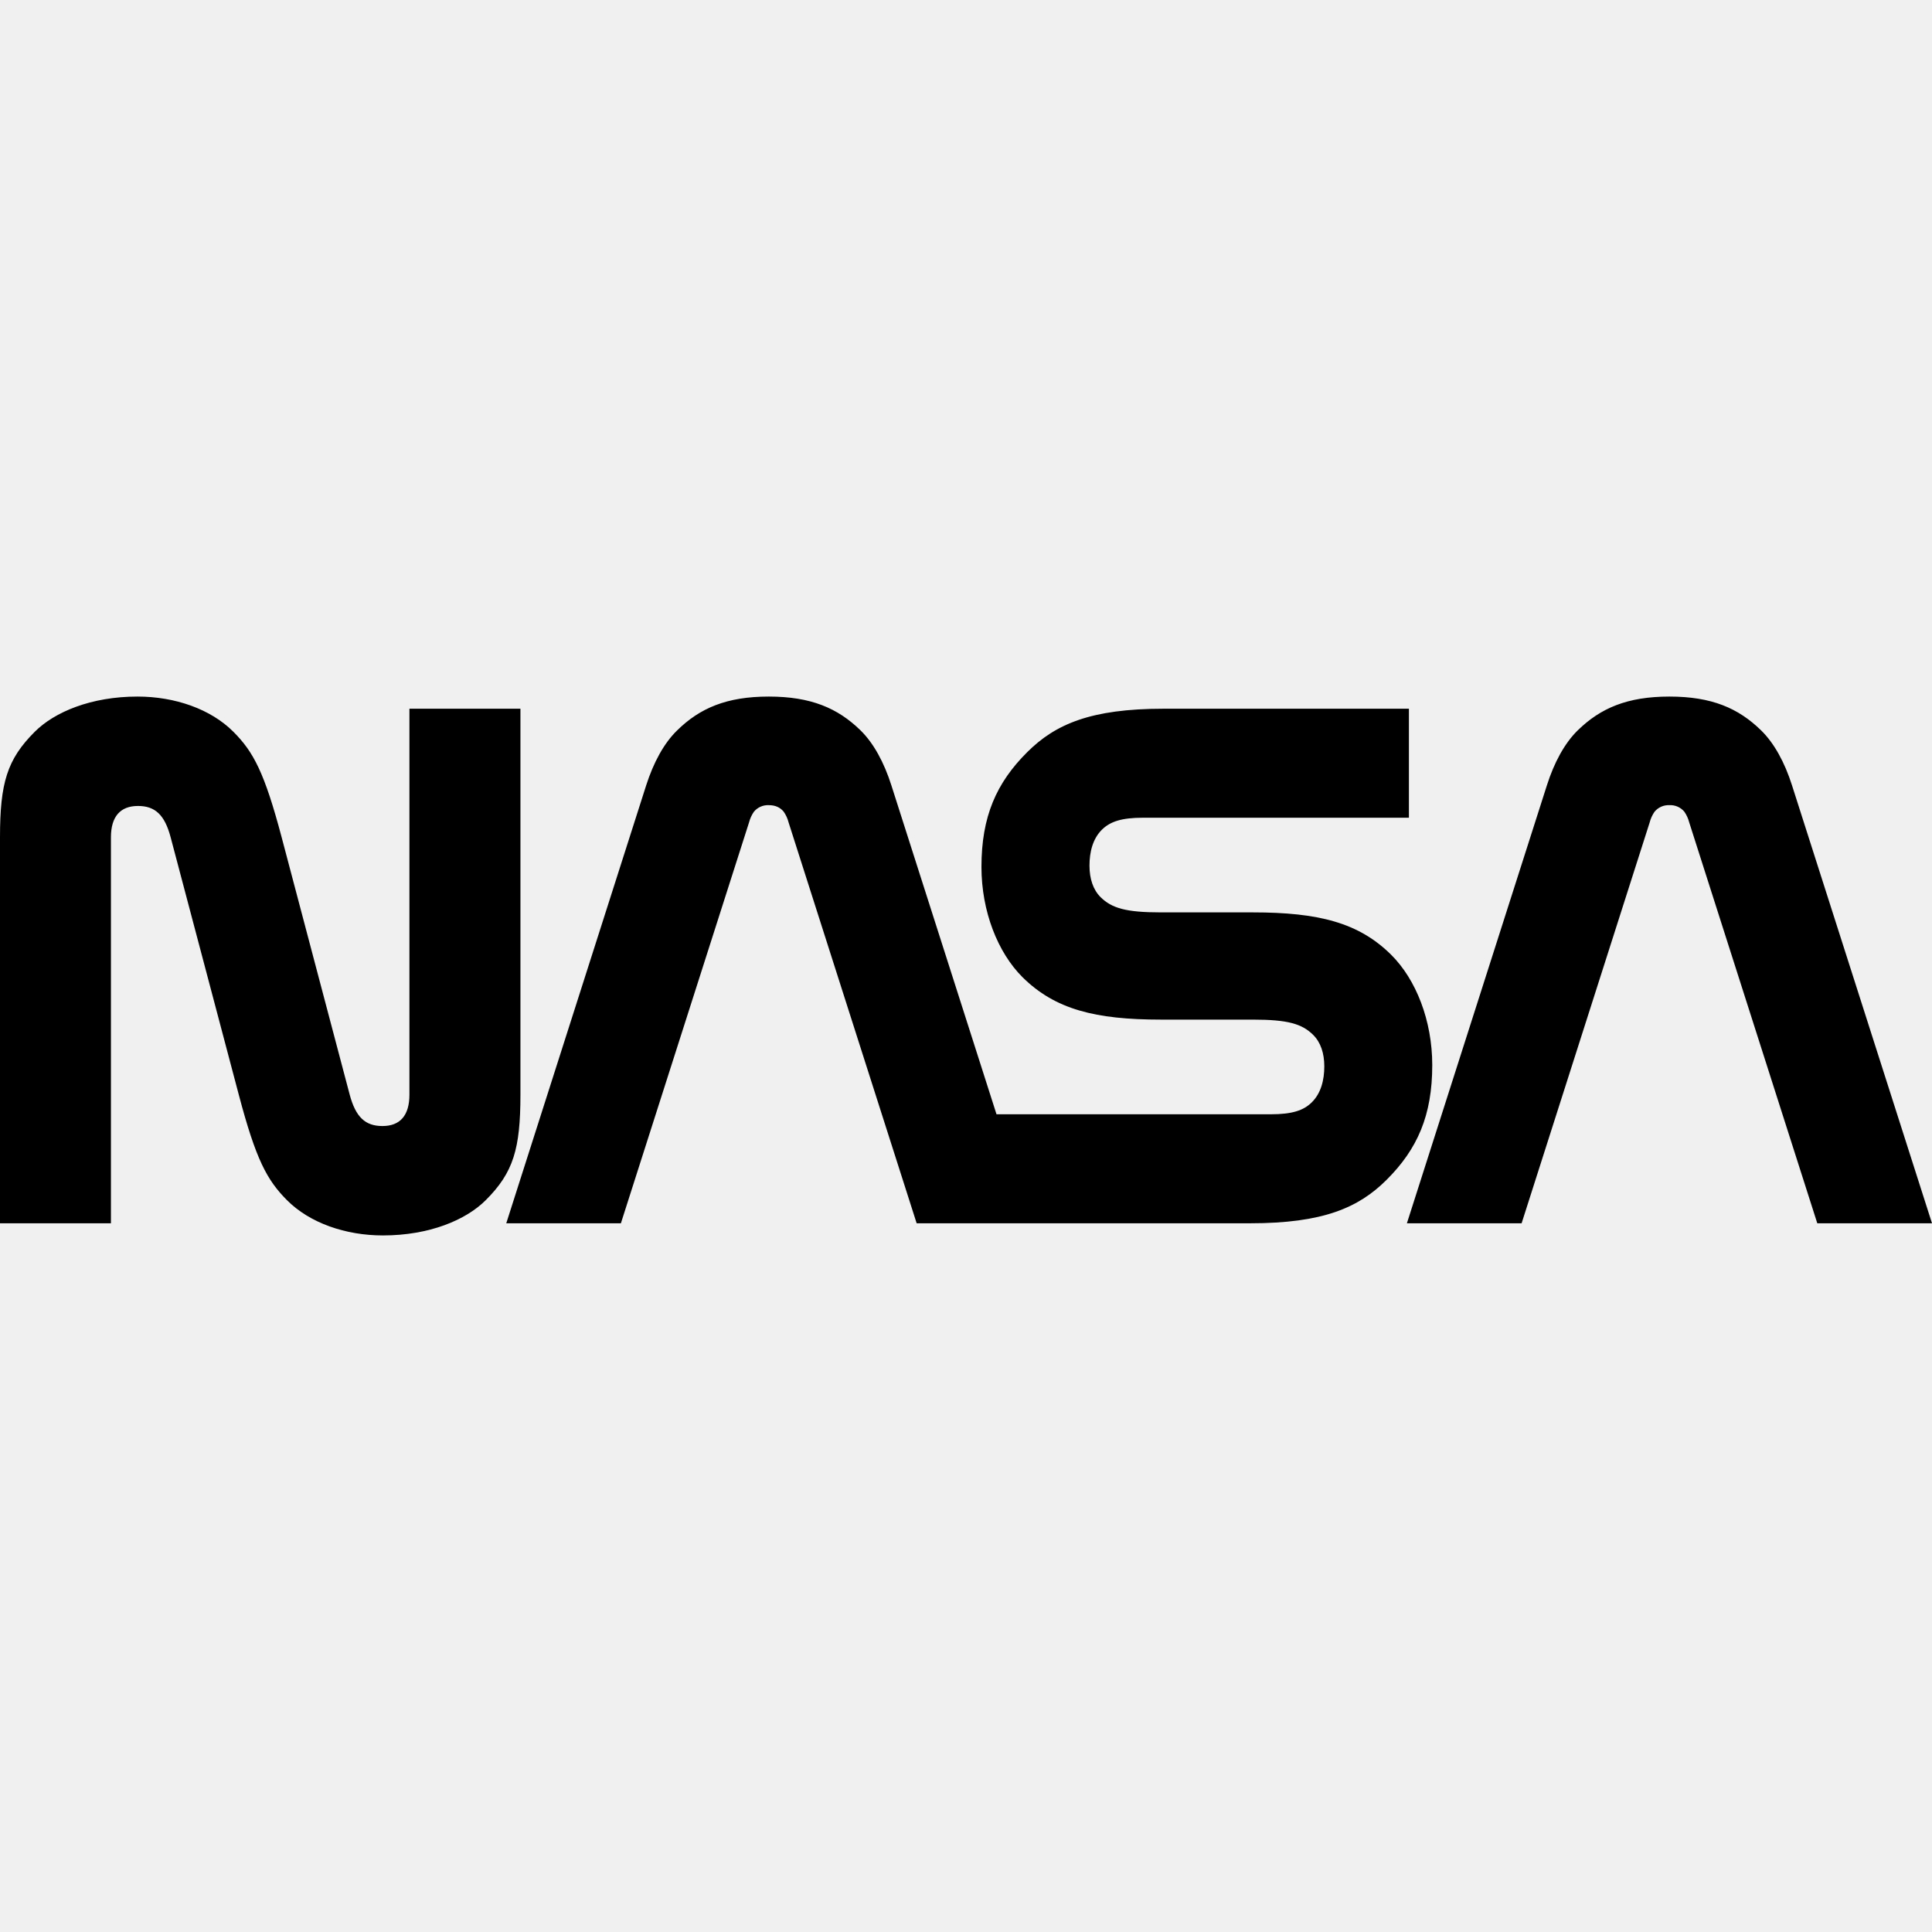
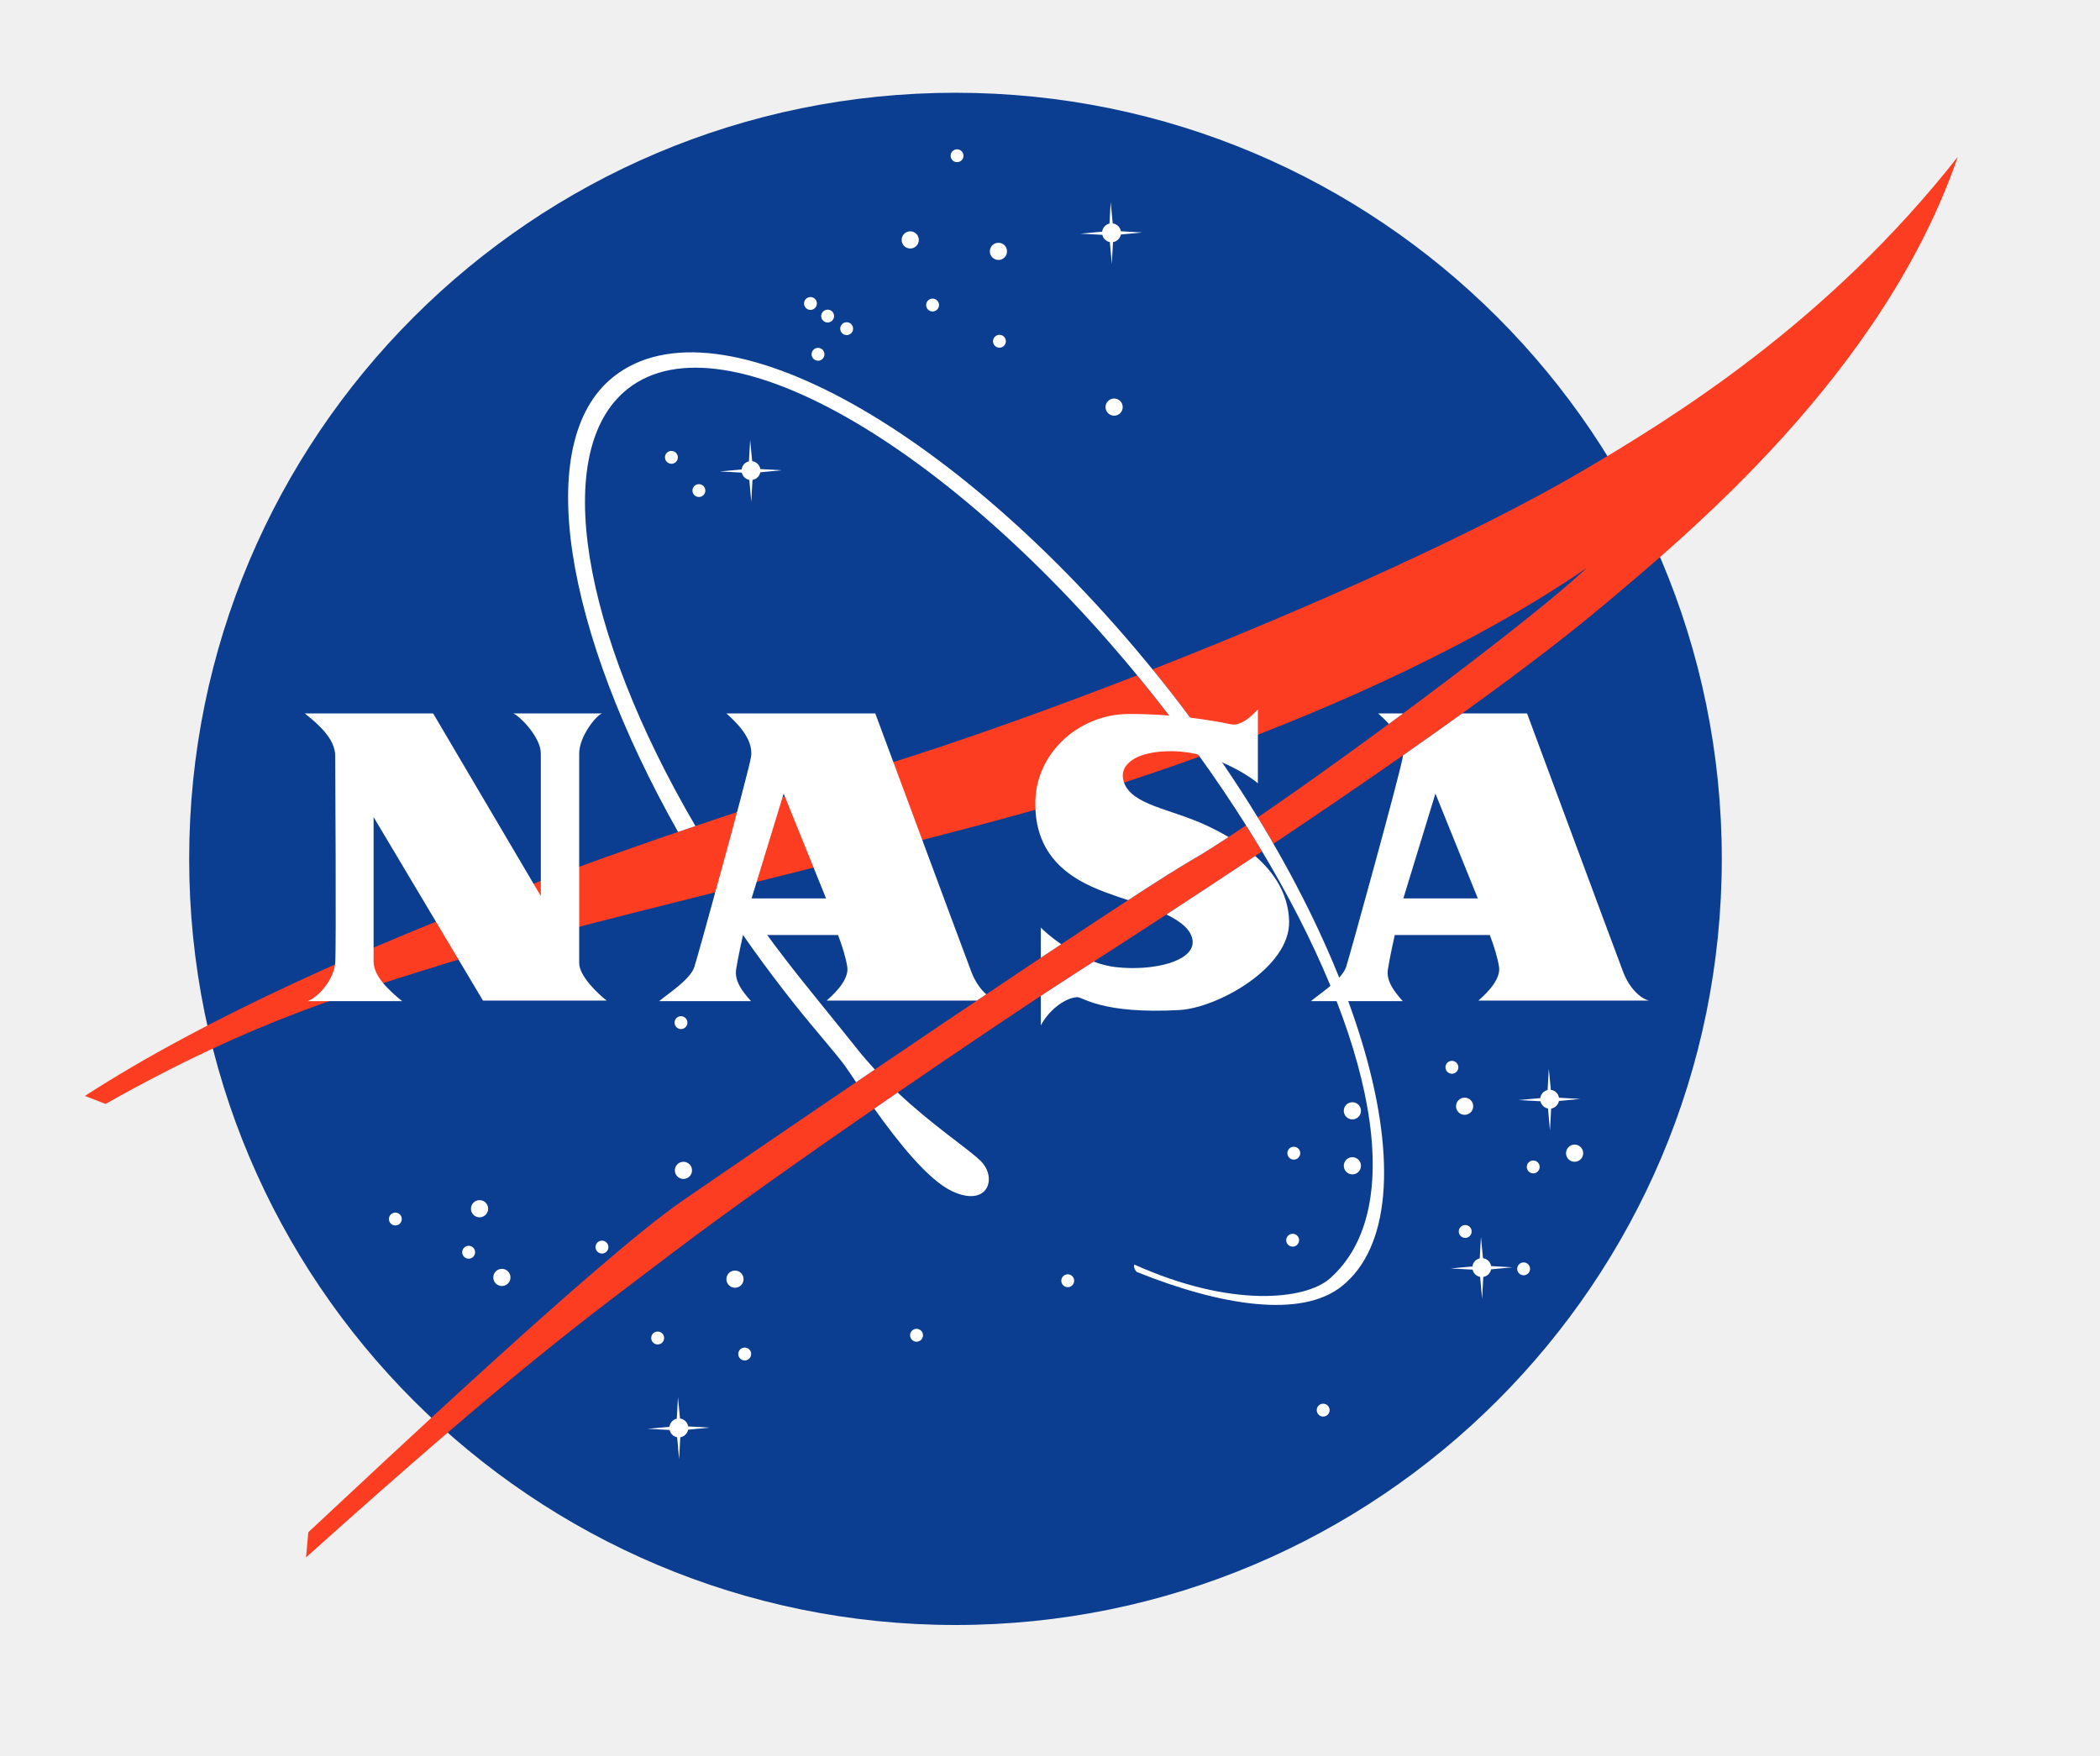
- <svg xmlns="http://www.w3.org/2000/svg" role="img" viewBox="0 0 24 24">
-   <path d="M4.344 13.598c.075.281.195.39.407.39.22 0 .335-.132.335-.39V8.804h1.379v4.794c0 .675-.088.968-.43 1.31-.247.248-.703.439-1.278.439-.464 0-.909-.154-1.192-.438-.249-.25-.386-.505-.599-1.311l-.846-3.196c-.074-.281-.194-.39-.406-.39-.22 0-.336.132-.336.39v4.794H0v-4.794c0-.675.088-.968.43-1.31.247-.248.703-.439 1.278-.439.464 0 .909.154 1.192.438.249.25.385.505.599 1.311zM22.575 15.196l-1.591-4.98a.415.415 0 00-.06-.132.226.226 0 00-.186-.082.226.226 0 00-.185.082.414.414 0 00-.06.132l-1.591 4.98h-1.425l1.739-5.44c.09-.283.22-.524.384-.684.282-.275.614-.419 1.138-.419.525 0 .857.144 1.139.42.164.16.294.4.384.683L24 15.196h-1.425zM15.531 15.196c.903 0 1.344-.192 1.692-.538.385-.383.569-.802.569-1.427 0-.553-.202-1.064-.51-1.37-.403-.4-.903-.527-1.719-.527h-1.142c-.436 0-.61-.053-.748-.188-.094-.093-.139-.23-.139-.393 0-.168.04-.334.156-.448.103-.1.243-.147.511-.147h3.301V8.804h-3.049c-.903 0-1.343.192-1.691.538-.385.383-.57.802-.57 1.427 0 .553.203 1.064.51 1.37.404.4.904.527 1.72.527h1.141c.437 0 .61.053.748.188.095.093.14.23.14.393 0 .169-.041.335-.157.448-.102.1-.242.147-.51.147h-3.405l-1.306-4.086c-.09-.283-.22-.524-.384-.684-.282-.275-.615-.419-1.139-.419s-.857.144-1.138.42c-.165.16-.294.4-.385.683l-1.738 5.44h1.424l1.592-4.98a.415.415 0 01.06-.132.226.226 0 01.185-.082c.082 0 .142.028.186.082a.413.413 0 01.06.132l1.591 4.98h4.144z" />
+ <svg xmlns="http://www.w3.org/2000/svg" height="92" viewBox="0 0 110 92" width="110">
+   <circle cx="50.049" cy="45" fill="#0b3d91" r="40.14" />
+   <g fill="#fff">
+     <circle cx="47.679" cy="12.57" r=".45" />
+     <circle cx="52.299" cy="13.17" r=".45" />
+     <circle cx="58.359" cy="21.33" r=".45" />
+     <circle cx="25.119" cy="63.33" r=".45" />
+     <circle cx="26.289" cy="66.93" r=".45" />
+     <circle cx="20.709" cy="63.87" r=".337" />
+     <circle cx="39.009" cy="70.942" r=".338" />
+     <circle cx="67.711" cy="64.98" r=".337" />
+     <circle cx="76.052" cy="55.92" r=".338" />
+     <circle cx="35.169" cy="23.962" r=".337" />
+     <circle cx="44.349" cy="17.22" r=".337" />
+     <circle cx="43.352" cy="16.56" r=".337" />
+     <circle cx="42.452" cy="15.9" r=".337" />
+     <circle cx="36.609" cy="25.703" r=".337" />
+     <circle cx="50.131" cy="8.16" r=".337" />
+     <circle cx="52.352" cy="17.88" r=".337" />
+     <circle cx="48.849" cy="15.982" r=".337" />
+     <circle cx="42.849" cy="18.563" r=".337" />
+     <circle cx="69.309" cy="73.883" r=".337" />
+     <circle cx="24.549" cy="65.61" r=".338" />
+     <circle cx="48.009" cy="69.96" r=".338" />
+     <circle cx="31.531" cy="65.34" r=".338" />
+     <circle cx="34.449" cy="70.103" r=".338" />
+     <circle cx="55.929" cy="67.103" r=".337" />
+     <circle cx="67.771" cy="60.42" r=".337" />
+     <circle cx="76.749" cy="64.522" r=".337" />
+     <circle cx="79.809" cy="66.48" r=".337" />
+     <circle cx="80.312" cy="61.14" r=".337" />
+     <circle cx="35.671" cy="53.58" r=".337" />
+     <circle cx="35.799" cy="61.32" r=".45" />
+     <circle cx="38.499" cy="67.02" r=".45" />
+     <circle cx="70.839" cy="61.08" r=".45" />
+     <circle cx="82.479" cy="60.42" r=".45" />
+     <circle cx="76.719" cy="57.96" r=".45" />
+     <circle cx="70.839" cy="58.2" r=".45" />
+     <path d="M58.71 12.288l1.119-.107-1.117-.063c-.035-.216-.208-.385-.426-.413l-.107-1.114-.064 1.123c-.202.045-.357.214-.382.424l-1.144.104 1.152.062c.042.193.198.344.394.38l.104 1.148.061-1.146C58.507 12.651 58.671 12.492 58.71 12.288z" />
+     <path d="M39.824 24.746l1.119-.107-1.117-.063c-.034-.216-.208-.385-.426-.413l-.107-1.114-.063 1.123c-.203.045-.358.214-.383.424l-1.144.104 1.152.062c.042.193.198.344.394.38l.104 1.148.062-1.146C39.622 25.11 39.786 24.95 39.824 24.746z" />
+     <path d="M81.659 57.684l1.119-.107-1.117-.063c-.034-.216-.208-.385-.426-.413l-.107-1.114-.063 1.123c-.202.045-.357.214-.382.424l-1.144.104 1.152.062c.042.193.198.344.394.38l.104 1.148.062-1.146C81.456 58.048 81.62 57.889 81.659 57.684z" />
+     <path d="M36.044 74.906l1.119-.107-1.117-.063c-.035-.216-.208-.385-.426-.413l-.107-1.113-.063 1.122c-.203.045-.358.214-.383.424l-1.144.104 1.152.062c.042.193.198.345.394.38l.104 1.148.062-1.146C35.841 75.27 36.006 75.11 36.044 74.906z" />
+     <path d="M78.104 66.506l1.119-.107-1.117-.063c-.034-.216-.208-.385-.426-.413l-.107-1.114-.063 1.122c-.202.045-.357.214-.382.424l-1.144.104 1.152.062c.042.193.198.344.394.38l.104 1.148.062-1.146C77.901 66.87 78.066 66.71 78.104 66.506z" />
+     <path d="M59.568 35.385c-4.667 1.814-9.219 3.433-13.06 4.635-7.805 2.444-29.16 9.06-42.06 17.4l1.08.42c7.86-4.44 12.969-5.835 17.88-7.38 5.34-1.68 22.603-5.72 30.42-7.92 2.641-.743 5.734-1.716 9.01-2.9-.762-1.063-1.566-2.129-2.412-3.193C60.143 36.088 59.856 35.734 59.568 35.385zM65.27 43.244c-1.13.763-2.077 1.372-2.74 1.756-3.84 2.22-22.561 15-26.82 17.94s-16.08 14.1-19.56 17.34l-.12 1.319c11.22-10.08 14.74-12.566 19.2-15.959 5.52-4.2 16.939-11.97 20.82-14.46 3.71-2.38 7.056-4.569 10.059-6.572-.049-.082-.098-.164-.147-.247C65.736 43.99 65.505 43.618 65.27 43.244zM82.809 24.72c-5.466 3.204-14.081 7.071-22.439 10.352.2.245.399.492.597.741.934 1.176 1.815 2.36 2.644 3.545 6.57-2.42 13.779-5.668 19.499-9.599-2.725 2.582-11.734 9.315-17.227 13.068.283.461.557.922.822 1.381 8.322-5.569 13.922-9.668 17.185-12.409 4.5-3.78 14.76-12.24 18.66-23.58C95.709 16.92 87.621 21.899 82.809 24.72z" fill="#fc3d21" />
+     <path d="M44.884 54.939c-.885-1.114-2.109-2.606-3.028-3.763-1.229-1.547-2.366-3.11-3.408-4.671-.34.085-.679.17-1.018.255 1.258 1.963 2.655 3.923 4.177 5.839 1.112 1.4 2.123 2.527 2.641 3.228.105.142.313.456.594.874.324-.22.651-.442.981-.666C45.504 55.688 45.189 55.323 44.884 54.939zM51.344 60.803c-.727-.688-2.49-1.837-4.325-3.561-.405.278-.814.56-1.224.844 1.185 1.67 2.799 3.721 4.063 4.319C51.762 63.307 52.275 61.685 51.344 60.803zM60.967 35.813c-10.492-13.206-23.309-20.461-28.835-16.07-4.292 3.41-2.53 13.376 3.386 23.845.306-.105.609-.208.909-.31-5.971-10.2-7.605-19.679-3.557-22.896 5.087-4.042 17.37 3.241 27.558 16.064 2.109 2.654 3.963 5.318 5.533 7.915 6.012 9.95 7.857 18.948 3.703 22.621-1.271 1.124-5.155 1.565-10.243-.725-.071.089.043.33.132.389 4.392 1.766 8.599 2.439 10.723.752C75.38 63.342 71.459 49.019 60.967 35.813z" />
+     <path d="M15.969 37.38h6.72l5.64 9.57c0 0 0-6.93 0-7.47 0-.84-1.065-1.935-1.44-2.1.45 0 4.38 0 4.65 0-.285.075-1.2 1.185-1.2 2.1 0 .45 0 10.5 0 10.98 0 .675.975 1.605 1.44 1.965h-6.48l-5.73-9.615c0 0 0 7.17 0 7.56 0 .75.735 1.47 1.5 2.085h-4.95c.705-.3 1.38-1.245 1.44-1.995s0-10.425 0-10.845C17.559 38.7 16.674 37.95 15.969 37.38z" />
+     <path d="M77.439 52.425h8.94c-.495-.12-1.05-.705-1.35-1.485-.3-.78-5.04-13.56-5.04-13.56H76.59c-.964.694-1.997 1.426-3.1 2.197-.003.028-.006.056-.011.083-.148.9-2.808 10.534-2.97 11.01-.225.66-1.38 1.395-1.845 1.785h4.815c-.48-.54-.87-1.065-.78-1.665.09-.6.36-1.8.36-1.8h4.98c.225.6.393 1.139.48 1.65C78.624 51.255 77.994 51.945 77.439 52.425zM73.509 47.07l1.68-5.49 2.22 5.49H73.509zM72.752 37.928c.247-.182.495-.365.742-.548h-1.305C72.319 37.5 72.534 37.689 72.752 37.928z" />
+     <path d="M38.559 50.79c.09-.6.36-1.8.36-1.8h4.98c.225.6.393 1.139.48 1.65.105.615-.525 1.305-1.08 1.785h7.871c.164-.11.327-.22.49-.329-.305-.27-.586-.675-.771-1.156-.3-.78-5.04-13.56-5.04-13.56h-7.8c.375.345 1.455 1.275 1.29 2.28-.147.9-2.808 10.534-2.97 11.01-.225.66-1.38 1.395-1.845 1.785h4.815C38.859 51.915 38.469 51.39 38.559 50.79zM41.049 41.58l2.22 5.49h-3.9L41.049 41.58z" />
+     <path d="M65.748 44.848c-1.468.978-3.017 1.999-4.649 3.065.732.355 1.315.801 1.371 1.377.104 1.082-2.07 1.605-4.035 1.38-.393-.045-.779-.148-1.147-.286-.408.263-.82.528-1.238.796-.425.273-.941.609-1.53.997v1.553c.39-.765 1.243-1.45 1.905-1.485.285-.015 1.275.9 5.355.675 1.98-.109 5.805-2.22 5.745-4.65C67.489 46.834 66.739 45.714 65.748 44.848zM54.519 48.6v1.582c.361-.241.717-.478 1.066-.709C55.036 49.091 54.647 48.734 54.519 48.6zM64.353 43.855c-.38-.225-.765-.422-1.134-.596-1.92-.9-3.93-1.065-4.35-2.28-.296-.857.54-1.65 2.58-1.62 2.04.03 3.93 1.245 4.44 1.68v-3.87c-.15.15-.808.905-1.41.78-1.155-.24-3.12-.553-5.37-.54-2.58.015-4.8 2.009-4.875 4.53-.105 3.525 2.715 4.485 4.305 5.04.164.057.351.118.554.183 1.525-.992 2.731-1.756 3.437-2.163C63.004 44.726 63.625 44.334 64.353 43.855z" />
+   </g>
</svg>
